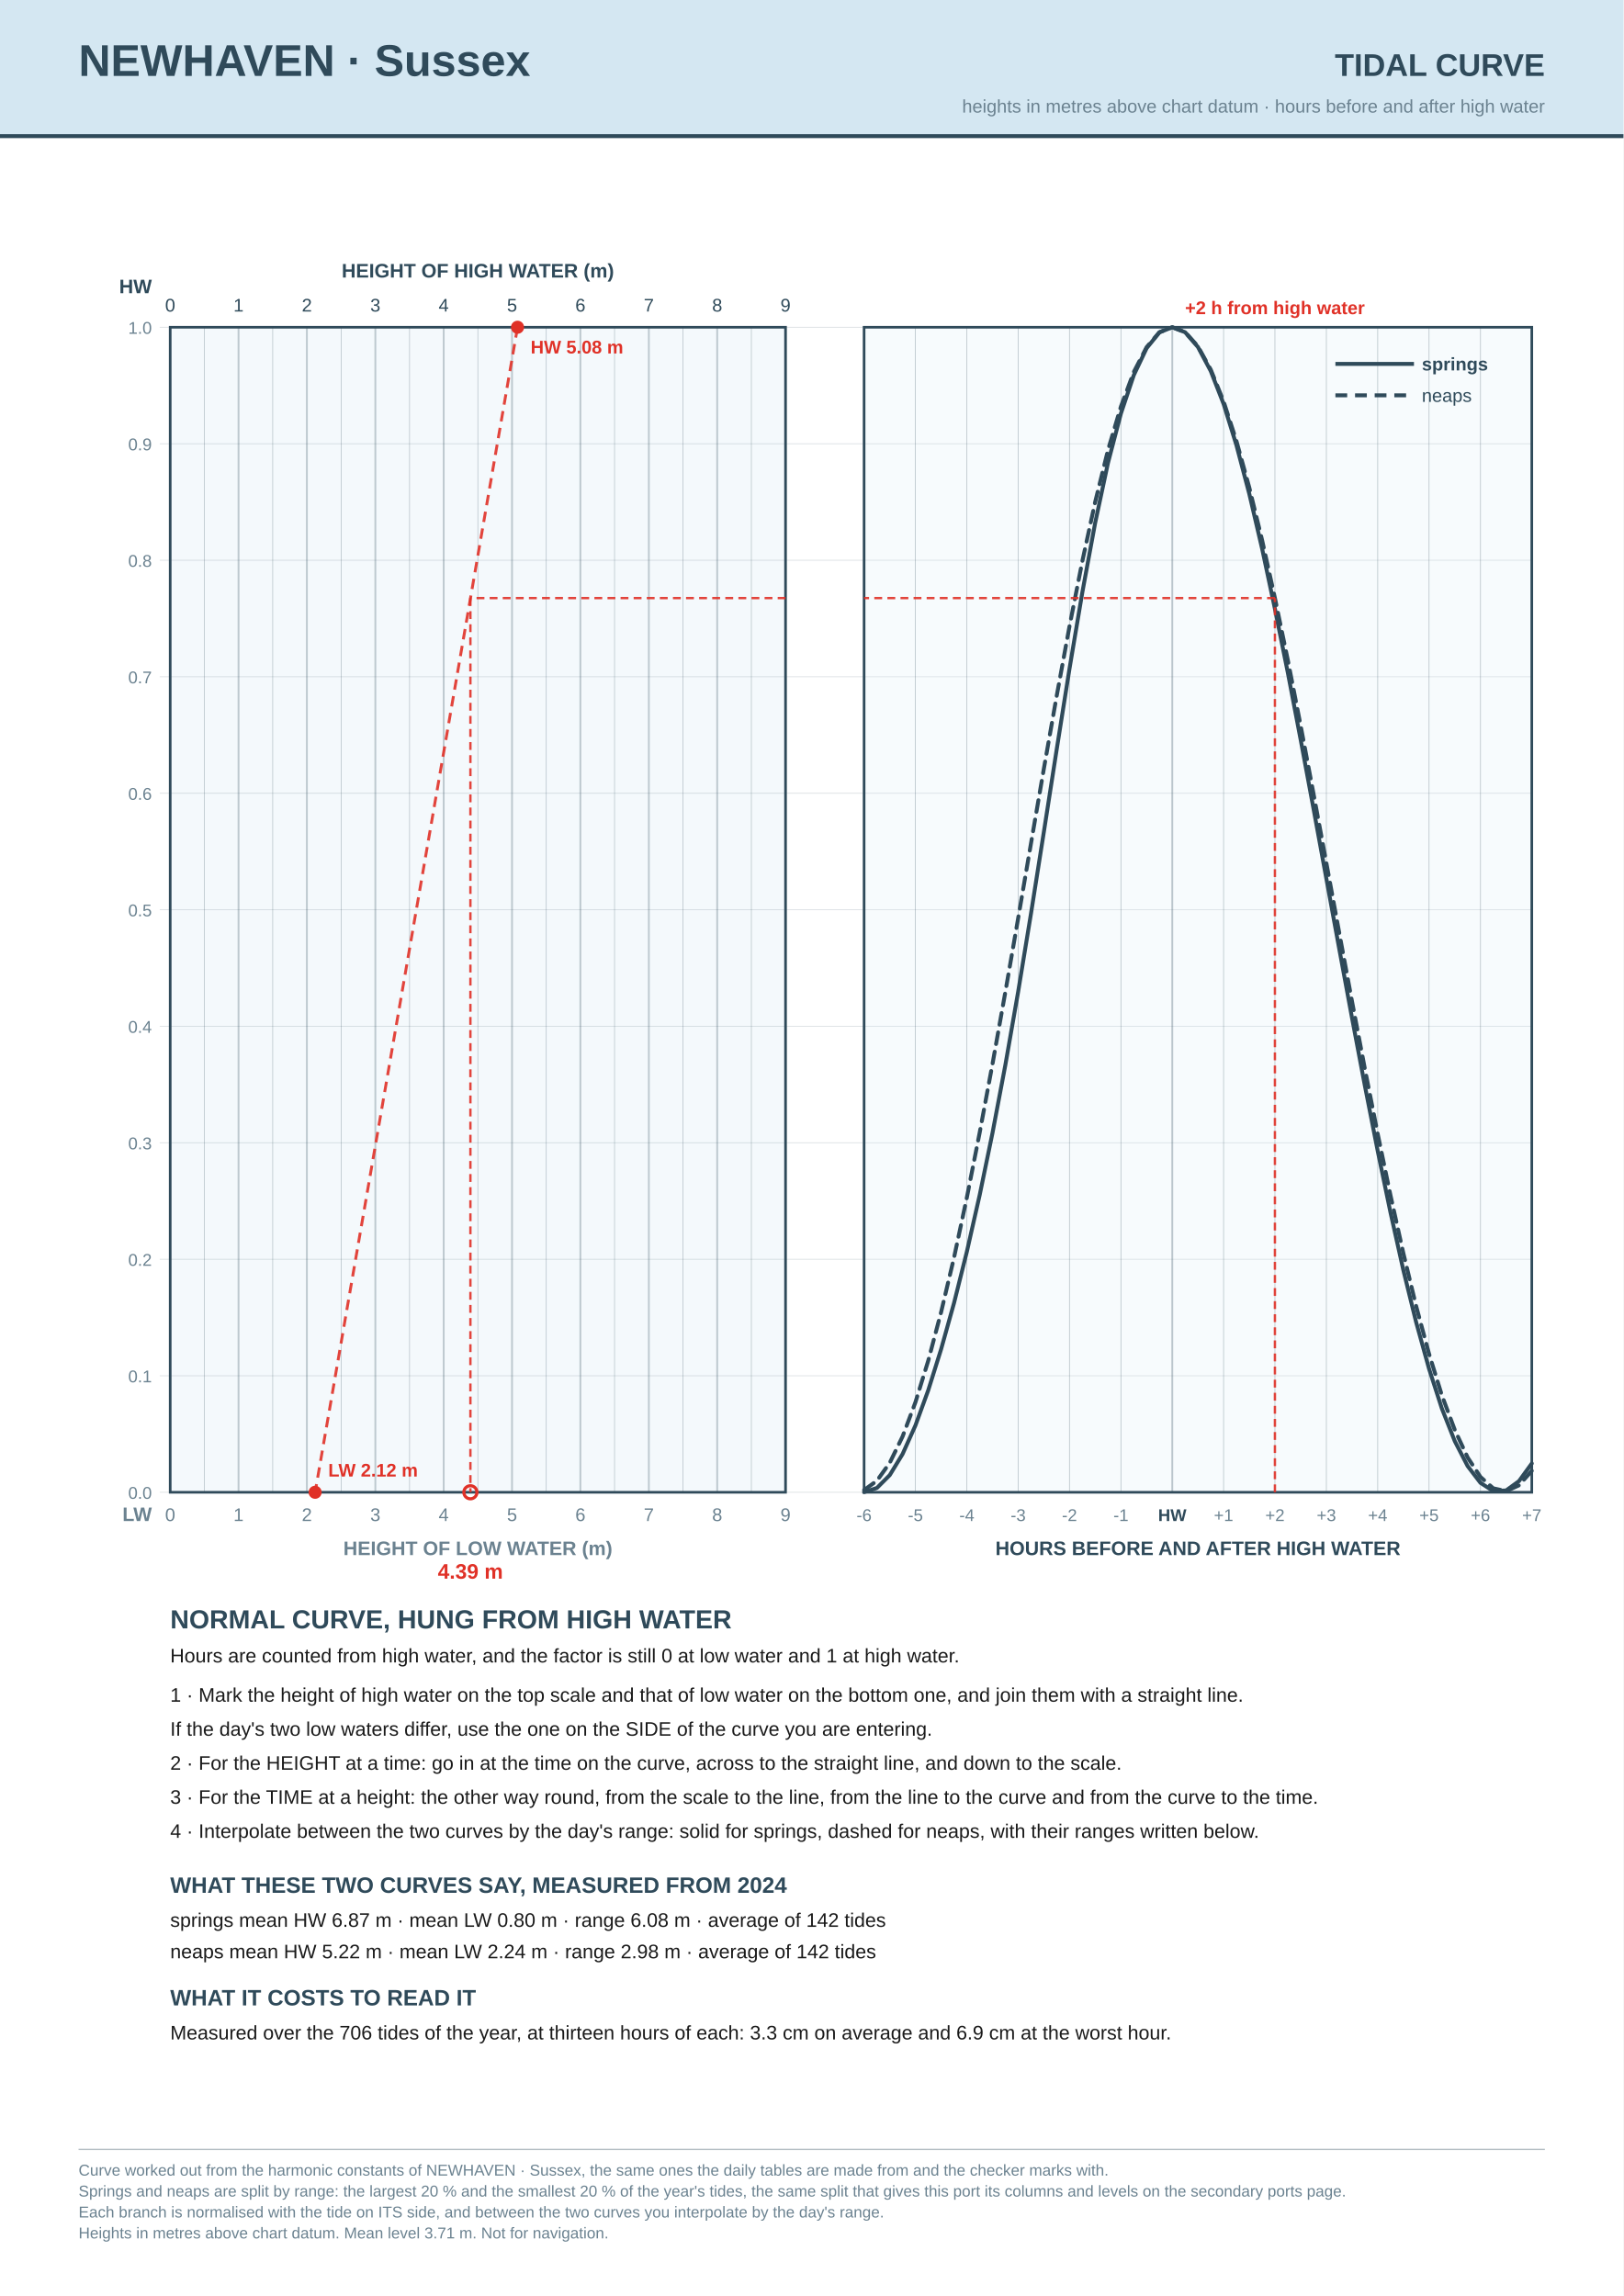
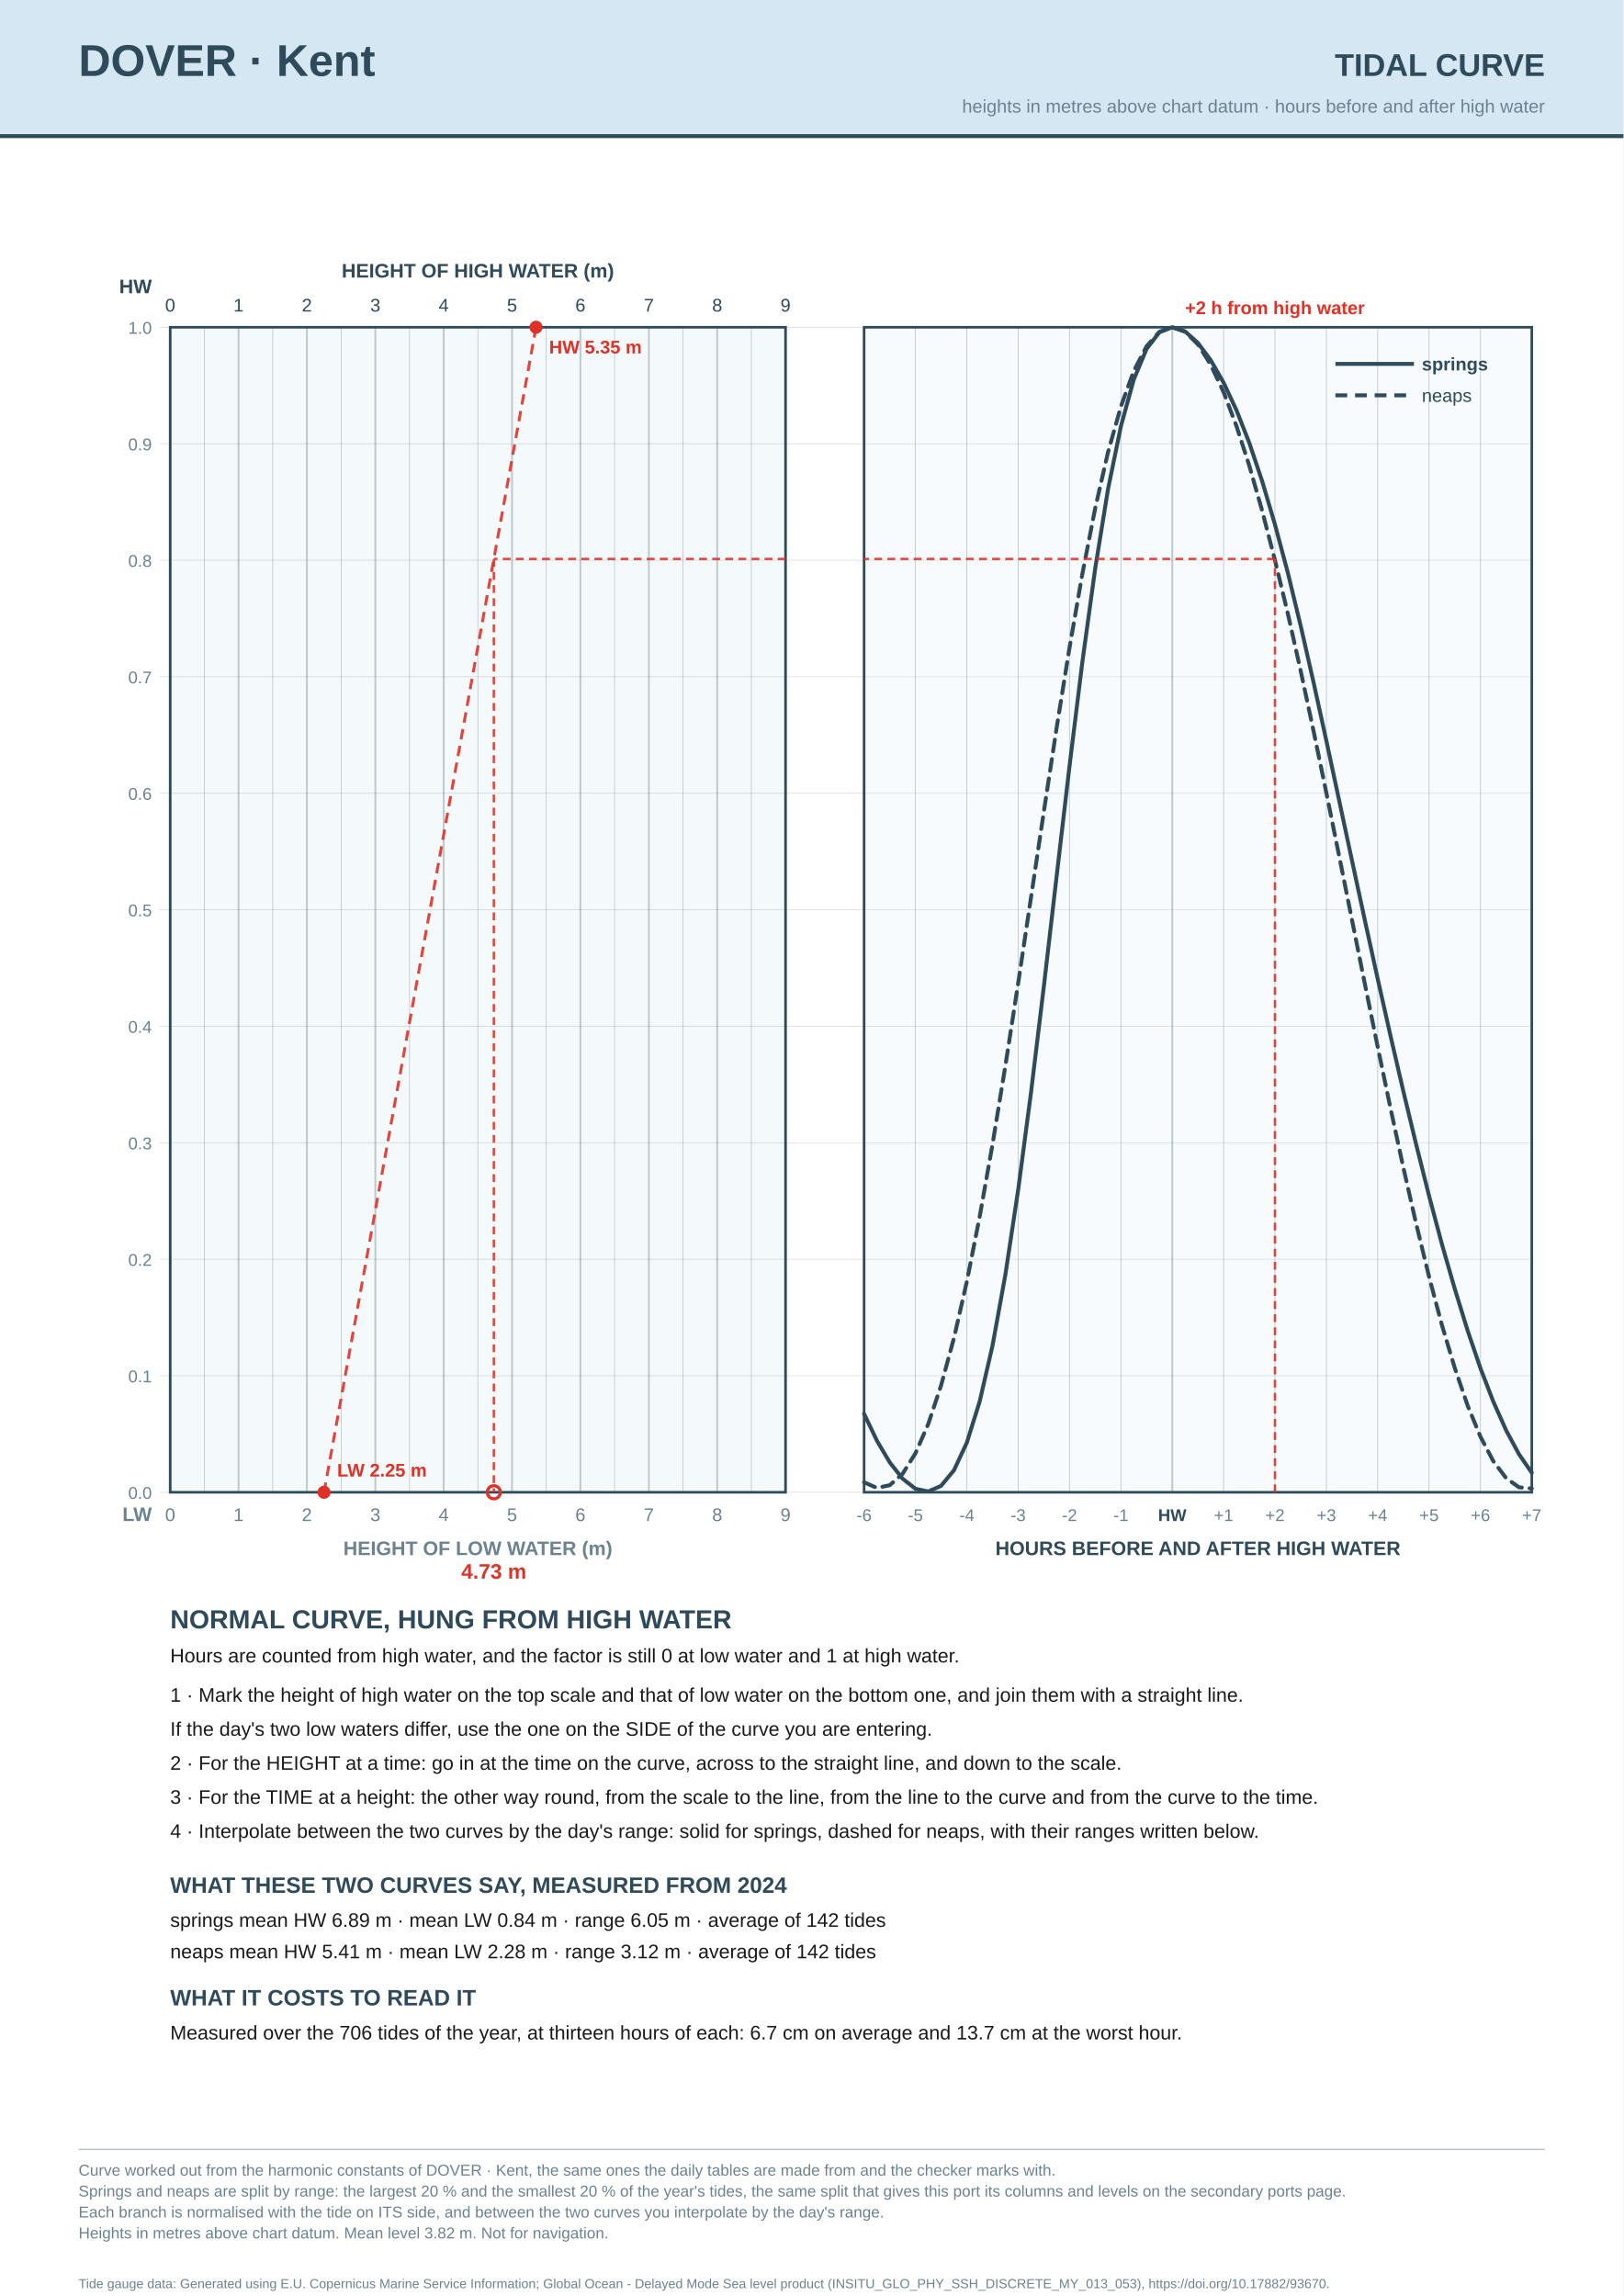
<svg xmlns="http://www.w3.org/2000/svg" width="1240" height="1754" viewBox="0 0 1240 1754">
  <rect x="0.0" y="0.0" width="1240.0" height="1754.0" fill="#FFFFFF" />
  <rect x="0.0" y="0.0" width="1240.0" height="104.0" fill="#D4E7F2" />
  <line x1="0.0" y1="104.0" x2="1240.0" y2="104.0" stroke="#2F4A5A" stroke-width="3.0" />
-   <text x="60.0" y="58.0" font-family="Arial" font-size="34" fill="#2F4A5A" font-weight="bold">NEWHAVEN · Sussex</text>
+   <text x="60.0" y="58.0" font-family="Arial" font-size="34" fill="#2F4A5A" font-weight="bold">DOVER · Kent</text>
  <text x="1180.0" y="58.0" font-family="Arial" font-size="24" fill="#2F4A5A" font-weight="bold" text-anchor="end">TIDAL CURVE</text>
  <text x="1180.0" y="86.0" font-family="Arial" font-size="14" fill="#6B8290" text-anchor="end">heights in metres above chart datum · hours before and after high water</text>
  <rect x="130.0" y="250.0" width="470.0" height="890.0" fill="#D4E7F2" opacity="0.25" />
  <line x1="130.0" y1="250.0" x2="130.0" y2="1140.0" stroke="#2F4A5A" stroke-width="1.4" opacity="0.28" />
  <text x="130.0" y="238.0" font-family="Arial" font-size="14" fill="#2F4A5A" text-anchor="middle">0</text>
  <text x="130.0" y="1162.0" font-family="Arial" font-size="14" fill="#6B8290" text-anchor="middle">0</text>
  <line x1="156.1" y1="250.0" x2="156.1" y2="1140.0" stroke="#2F4A5A" stroke-width="0.6" opacity="0.28" />
  <line x1="182.2" y1="250.0" x2="182.2" y2="1140.0" stroke="#2F4A5A" stroke-width="1.4" opacity="0.28" />
  <text x="182.2" y="238.0" font-family="Arial" font-size="14" fill="#2F4A5A" text-anchor="middle">1</text>
  <text x="182.2" y="1162.0" font-family="Arial" font-size="14" fill="#6B8290" text-anchor="middle">1</text>
  <line x1="208.3" y1="250.0" x2="208.3" y2="1140.0" stroke="#2F4A5A" stroke-width="0.6" opacity="0.28" />
  <line x1="234.4" y1="250.0" x2="234.4" y2="1140.0" stroke="#2F4A5A" stroke-width="1.4" opacity="0.28" />
  <text x="234.4" y="238.0" font-family="Arial" font-size="14" fill="#2F4A5A" text-anchor="middle">2</text>
  <text x="234.4" y="1162.0" font-family="Arial" font-size="14" fill="#6B8290" text-anchor="middle">2</text>
  <line x1="260.6" y1="250.0" x2="260.6" y2="1140.0" stroke="#2F4A5A" stroke-width="0.6" opacity="0.28" />
  <line x1="286.7" y1="250.0" x2="286.7" y2="1140.0" stroke="#2F4A5A" stroke-width="1.4" opacity="0.28" />
  <text x="286.7" y="238.0" font-family="Arial" font-size="14" fill="#2F4A5A" text-anchor="middle">3</text>
  <text x="286.7" y="1162.0" font-family="Arial" font-size="14" fill="#6B8290" text-anchor="middle">3</text>
  <line x1="312.8" y1="250.0" x2="312.8" y2="1140.0" stroke="#2F4A5A" stroke-width="0.6" opacity="0.28" />
  <line x1="338.9" y1="250.0" x2="338.9" y2="1140.0" stroke="#2F4A5A" stroke-width="1.4" opacity="0.28" />
  <text x="338.9" y="238.0" font-family="Arial" font-size="14" fill="#2F4A5A" text-anchor="middle">4</text>
  <text x="338.9" y="1162.0" font-family="Arial" font-size="14" fill="#6B8290" text-anchor="middle">4</text>
  <line x1="365.0" y1="250.0" x2="365.0" y2="1140.0" stroke="#2F4A5A" stroke-width="0.6" opacity="0.28" />
  <line x1="391.1" y1="250.0" x2="391.1" y2="1140.0" stroke="#2F4A5A" stroke-width="1.4" opacity="0.28" />
  <text x="391.1" y="238.0" font-family="Arial" font-size="14" fill="#2F4A5A" text-anchor="middle">5</text>
  <text x="391.1" y="1162.0" font-family="Arial" font-size="14" fill="#6B8290" text-anchor="middle">5</text>
  <line x1="417.2" y1="250.0" x2="417.2" y2="1140.0" stroke="#2F4A5A" stroke-width="0.6" opacity="0.28" />
  <line x1="443.3" y1="250.0" x2="443.3" y2="1140.0" stroke="#2F4A5A" stroke-width="1.4" opacity="0.28" />
  <text x="443.3" y="238.0" font-family="Arial" font-size="14" fill="#2F4A5A" text-anchor="middle">6</text>
  <text x="443.3" y="1162.0" font-family="Arial" font-size="14" fill="#6B8290" text-anchor="middle">6</text>
  <line x1="469.4" y1="250.0" x2="469.4" y2="1140.0" stroke="#2F4A5A" stroke-width="0.6" opacity="0.28" />
  <line x1="495.6" y1="250.0" x2="495.6" y2="1140.0" stroke="#2F4A5A" stroke-width="1.4" opacity="0.28" />
  <text x="495.6" y="238.0" font-family="Arial" font-size="14" fill="#2F4A5A" text-anchor="middle">7</text>
  <text x="495.6" y="1162.0" font-family="Arial" font-size="14" fill="#6B8290" text-anchor="middle">7</text>
  <line x1="521.7" y1="250.0" x2="521.7" y2="1140.0" stroke="#2F4A5A" stroke-width="0.6" opacity="0.28" />
  <line x1="547.8" y1="250.0" x2="547.8" y2="1140.0" stroke="#2F4A5A" stroke-width="1.4" opacity="0.28" />
  <text x="547.8" y="238.0" font-family="Arial" font-size="14" fill="#2F4A5A" text-anchor="middle">8</text>
  <text x="547.8" y="1162.0" font-family="Arial" font-size="14" fill="#6B8290" text-anchor="middle">8</text>
  <line x1="573.9" y1="250.0" x2="573.9" y2="1140.0" stroke="#2F4A5A" stroke-width="0.6" opacity="0.28" />
  <line x1="600.0" y1="250.0" x2="600.0" y2="1140.0" stroke="#2F4A5A" stroke-width="1.4" opacity="0.28" />
  <text x="600.0" y="238.0" font-family="Arial" font-size="14" fill="#2F4A5A" text-anchor="middle">9</text>
  <text x="600.0" y="1162.0" font-family="Arial" font-size="14" fill="#6B8290" text-anchor="middle">9</text>
  <text x="365.0" y="212.0" font-family="Arial" font-size="15" fill="#2F4A5A" font-weight="bold" text-anchor="middle">HEIGHT OF HIGH WATER (m)</text>
  <text x="365.0" y="1188.0" font-family="Arial" font-size="15" fill="#6B8290" font-weight="bold" text-anchor="middle">HEIGHT OF LOW WATER (m)</text>
  <rect x="130" y="250" width="470" height="890" fill="none" stroke="#2F4A5A" stroke-width="2" />
  <line x1="122.0" y1="1140.0" x2="1170.0" y2="1140.0" stroke="#2F4A5A" stroke-width="0.6" opacity="0.18" />
  <text x="116.0" y="1145.0" font-family="Arial" font-size="13" fill="#6B8290" text-anchor="end">0.0</text>
  <line x1="122.0" y1="1051.0" x2="1170.0" y2="1051.0" stroke="#2F4A5A" stroke-width="0.6" opacity="0.18" />
  <text x="116.0" y="1056.0" font-family="Arial" font-size="13" fill="#6B8290" text-anchor="end">0.1</text>
  <line x1="122.0" y1="962.0" x2="1170.0" y2="962.0" stroke="#2F4A5A" stroke-width="0.6" opacity="0.18" />
  <text x="116.0" y="967.0" font-family="Arial" font-size="13" fill="#6B8290" text-anchor="end">0.2</text>
  <line x1="122.0" y1="873.0" x2="1170.0" y2="873.0" stroke="#2F4A5A" stroke-width="0.6" opacity="0.18" />
  <text x="116.0" y="878.0" font-family="Arial" font-size="13" fill="#6B8290" text-anchor="end">0.3</text>
  <line x1="122.0" y1="784.0" x2="1170.0" y2="784.0" stroke="#2F4A5A" stroke-width="0.6" opacity="0.18" />
  <text x="116.0" y="789.0" font-family="Arial" font-size="13" fill="#6B8290" text-anchor="end">0.4</text>
  <line x1="122.0" y1="695.0" x2="1170.0" y2="695.0" stroke="#2F4A5A" stroke-width="0.6" opacity="0.18" />
  <text x="116.0" y="700.0" font-family="Arial" font-size="13" fill="#6B8290" text-anchor="end">0.5</text>
  <line x1="122.0" y1="606.0" x2="1170.0" y2="606.0" stroke="#2F4A5A" stroke-width="0.6" opacity="0.18" />
  <text x="116.0" y="611.0" font-family="Arial" font-size="13" fill="#6B8290" text-anchor="end">0.6</text>
  <line x1="122.0" y1="517.0" x2="1170.0" y2="517.0" stroke="#2F4A5A" stroke-width="0.6" opacity="0.18" />
  <text x="116.0" y="522.0" font-family="Arial" font-size="13" fill="#6B8290" text-anchor="end">0.7</text>
  <line x1="122.0" y1="428.0" x2="1170.0" y2="428.0" stroke="#2F4A5A" stroke-width="0.6" opacity="0.18" />
  <text x="116.0" y="433.0" font-family="Arial" font-size="13" fill="#6B8290" text-anchor="end">0.8</text>
  <line x1="122.0" y1="339.0" x2="1170.0" y2="339.0" stroke="#2F4A5A" stroke-width="0.6" opacity="0.18" />
  <text x="116.0" y="344.0" font-family="Arial" font-size="13" fill="#6B8290" text-anchor="end">0.9</text>
  <line x1="122.0" y1="250.0" x2="1170.0" y2="250.0" stroke="#2F4A5A" stroke-width="0.6" opacity="0.18" />
  <text x="116.0" y="255.0" font-family="Arial" font-size="13" fill="#6B8290" text-anchor="end">1.0</text>
  <text x="116.0" y="224.0" font-family="Arial" font-size="15" fill="#2F4A5A" font-weight="bold" text-anchor="end">HW</text>
  <text x="116.0" y="1162.0" font-family="Arial" font-size="15" fill="#6B8290" font-weight="bold" text-anchor="end">LW</text>
  <rect x="660.0" y="250.0" width="510.0" height="890.0" fill="#D4E7F2" opacity="0.18" />
  <line x1="660.0" y1="250.0" x2="660.0" y2="1140.0" stroke="#2F4A5A" stroke-width="0.6" opacity="0.30" />
  <text x="660.0" y="1162.0" font-family="Arial" font-size="13" fill="#6B8290" text-anchor="middle">-6</text>
  <line x1="699.2" y1="250.0" x2="699.2" y2="1140.0" stroke="#2F4A5A" stroke-width="0.6" opacity="0.30" />
  <text x="699.2" y="1162.0" font-family="Arial" font-size="13" fill="#6B8290" text-anchor="middle">-5</text>
  <line x1="738.5" y1="250.0" x2="738.5" y2="1140.0" stroke="#2F4A5A" stroke-width="0.6" opacity="0.30" />
  <text x="738.5" y="1162.0" font-family="Arial" font-size="13" fill="#6B8290" text-anchor="middle">-4</text>
  <line x1="777.7" y1="250.0" x2="777.7" y2="1140.0" stroke="#2F4A5A" stroke-width="0.6" opacity="0.30" />
  <text x="777.7" y="1162.0" font-family="Arial" font-size="13" fill="#6B8290" text-anchor="middle">-3</text>
  <line x1="816.9" y1="250.0" x2="816.9" y2="1140.0" stroke="#2F4A5A" stroke-width="0.6" opacity="0.30" />
  <text x="816.9" y="1162.0" font-family="Arial" font-size="13" fill="#6B8290" text-anchor="middle">-2</text>
  <line x1="856.2" y1="250.0" x2="856.2" y2="1140.0" stroke="#2F4A5A" stroke-width="0.6" opacity="0.30" />
  <text x="856.2" y="1162.0" font-family="Arial" font-size="13" fill="#6B8290" text-anchor="middle">-1</text>
  <line x1="895.4" y1="250.0" x2="895.4" y2="1140.0" stroke="#2F4A5A" stroke-width="1.4" opacity="0.30" />
  <text x="895.4" y="1162.0" font-family="Arial" font-size="13" fill="#2F4A5A" font-weight="bold" text-anchor="middle">HW</text>
  <line x1="934.6" y1="250.0" x2="934.6" y2="1140.0" stroke="#2F4A5A" stroke-width="0.6" opacity="0.30" />
  <text x="934.6" y="1162.0" font-family="Arial" font-size="13" fill="#6B8290" text-anchor="middle">+1</text>
  <line x1="973.8" y1="250.0" x2="973.8" y2="1140.0" stroke="#2F4A5A" stroke-width="0.6" opacity="0.30" />
  <text x="973.8" y="1162.0" font-family="Arial" font-size="13" fill="#6B8290" text-anchor="middle">+2</text>
  <line x1="1013.1" y1="250.0" x2="1013.1" y2="1140.0" stroke="#2F4A5A" stroke-width="0.6" opacity="0.30" />
  <text x="1013.1" y="1162.0" font-family="Arial" font-size="13" fill="#6B8290" text-anchor="middle">+3</text>
  <line x1="1052.3" y1="250.0" x2="1052.3" y2="1140.0" stroke="#2F4A5A" stroke-width="0.6" opacity="0.30" />
  <text x="1052.3" y="1162.0" font-family="Arial" font-size="13" fill="#6B8290" text-anchor="middle">+4</text>
  <line x1="1091.5" y1="250.0" x2="1091.5" y2="1140.0" stroke="#2F4A5A" stroke-width="0.6" opacity="0.30" />
  <text x="1091.5" y="1162.0" font-family="Arial" font-size="13" fill="#6B8290" text-anchor="middle">+5</text>
  <line x1="1130.8" y1="250.0" x2="1130.8" y2="1140.0" stroke="#2F4A5A" stroke-width="0.6" opacity="0.30" />
  <text x="1130.8" y="1162.0" font-family="Arial" font-size="13" fill="#6B8290" text-anchor="middle">+6</text>
  <line x1="1170.0" y1="250.0" x2="1170.0" y2="1140.0" stroke="#2F4A5A" stroke-width="0.6" opacity="0.30" />
  <text x="1170.0" y="1162.0" font-family="Arial" font-size="13" fill="#6B8290" text-anchor="middle">+7</text>
  <text x="915.0" y="1188.0" font-family="Arial" font-size="15" fill="#2F4A5A" font-weight="bold" text-anchor="middle">HOURS BEFORE AND AFTER HIGH WATER</text>
-   <polyline points="660.0,1139.9 669.8,1136.7 679.6,1126.9 689.4,1110.8 699.2,1089.0 709.0,1062.1 718.8,1030.8 728.7,995.4 738.5,956.2 748.3,912.9 758.1,865.4 767.9,813.6 777.7,757.5 787.5,697.8 797.3,635.6 807.1,572.6 816.9,510.8 826.7,452.5 836.5,399.5 846.3,353.6 856.2,315.8 866.0,286.6 875.8,266.0 885.6,253.9 895.4,250.0 905.2,253.8 915.0,265.1 924.8,283.5 934.6,308.6 944.4,340.1 954.2,377.2 964.0,419.1 973.8,465.1 983.7,514.1 993.5,565.3 1003.3,617.9 1013.1,671.3 1022.9,724.7 1032.7,777.7 1042.5,829.4 1052.3,879.2 1062.1,926.4 1071.9,970.3 1081.7,1010.2 1091.5,1045.6 1101.3,1076.0 1111.2,1101.0 1121.0,1120.0 1130.8,1132.8 1140.6,1139.1 1150.4,1138.6 1160.2,1131.5 1170.0,1118.0" fill="none" stroke="#2F4A5A" stroke-width="3" stroke-linecap="round" stroke-linejoin="round" />
-   <polyline points="660.0,1138.3 669.8,1131.2 679.6,1117.5 689.4,1097.4 699.2,1071.3 709.0,1039.5 718.8,1002.5 728.7,960.7 738.5,914.8 748.3,865.2 758.1,812.7 767.9,757.8 777.7,701.4 787.5,644.2 797.3,587.3 807.1,531.7 816.9,478.4 826.7,428.7 836.5,383.5 846.3,343.8 856.2,310.5 866.0,284.2 875.8,265.2 885.6,253.8 895.4,250.0 905.2,253.7 915.0,264.6 924.8,282.4 934.6,306.7 944.4,336.9 954.2,372.4 964.0,412.6 973.8,456.9 983.7,504.5 993.5,554.6 1003.3,606.5 1013.1,659.3 1022.9,712.5 1032.7,765.1 1042.5,816.5 1052.3,866.2 1062.1,913.3 1071.9,957.4 1081.7,997.9 1091.5,1034.2 1101.3,1065.9 1111.2,1092.4 1121.0,1113.4 1130.8,1128.3 1140.6,1137.0 1150.4,1139.1 1160.2,1134.7 1170.0,1123.6" fill="none" stroke="#2F4A5A" stroke-width="3" stroke-linecap="round" stroke-linejoin="round" stroke-dasharray="9 6" />
+   <polyline points="660.0,1080.1 669.8,1100.6 679.6,1117.2 689.4,1129.6 699.2,1137.3 709.0,1139.4 718.8,1135.1 728.7,1123.1 738.5,1102.0 748.3,1070.6 758.1,1028.0 767.9,973.9 777.7,908.9 787.5,834.6 797.3,753.6 807.1,669.1 816.9,585.3 826.7,505.9 836.5,434.5 846.3,373.8 856.2,325.5 866.0,289.9 875.8,266.5 885.6,253.8 895.4,250.0 905.2,253.2 915.0,262.0 924.8,275.2 934.6,292.3 944.4,313.3 954.2,338.3 964.0,367.4 973.8,400.6 983.7,437.7 993.5,478.2 1003.3,521.3 1013.1,566.0 1022.9,611.7 1032.7,657.6 1042.5,703.1 1052.3,747.8 1062.1,791.4 1071.9,833.7 1081.7,874.4 1091.5,913.4 1101.3,950.3 1111.2,984.7 1121.0,1016.5 1130.8,1045.3 1140.6,1070.7 1150.4,1092.7 1160.2,1110.9 1170.0,1125.1" fill="none" stroke="#2F4A5A" stroke-width="3" stroke-linecap="round" stroke-linejoin="round" />
+   <polyline points="660.0,1132.4 669.8,1136.7 679.6,1134.6 689.4,1125.9 699.2,1110.3 709.0,1087.9 718.8,1058.4 728.7,1022.0 738.5,978.9 748.3,929.4 758.1,874.2 767.9,814.3 777.7,751.0 787.5,685.6 797.3,620.0 807.1,555.8 816.9,494.8 826.7,438.5 836.5,388.4 846.3,345.5 856.2,310.4 866.0,283.4 875.8,264.5 885.6,253.5 895.4,250.0 905.2,253.4 915.0,263.1 924.8,278.7 934.6,299.6 944.4,325.4 954.2,355.7 964.0,390.0 973.8,427.9 983.7,468.9 993.5,512.6 1003.3,558.4 1013.1,605.8 1022.9,654.2 1032.7,703.0 1042.5,751.7 1052.3,799.8 1062.1,846.7 1071.9,892.0 1081.7,935.0 1091.5,975.2 1101.3,1012.1 1111.2,1045.1 1121.0,1073.8 1130.8,1097.6 1140.6,1116.2 1150.4,1129.2 1160.2,1136.2 1170.0,1137.1" fill="none" stroke="#2F4A5A" stroke-width="3" stroke-linecap="round" stroke-linejoin="round" stroke-dasharray="9 6" />
  <rect x="660" y="250" width="510" height="890" fill="none" stroke="#2F4A5A" stroke-width="2" />
  <line x1="1020.0" y1="278.0" x2="1080.0" y2="278.0" stroke="#2F4A5A" stroke-width="3.0" />
  <text x="1086.0" y="283.0" font-family="Arial" font-size="14" fill="#2F4A5A" font-weight="bold">springs</text>
  <line x1="1020.0" y1="302.0" x2="1080.0" y2="302.0" stroke="#2F4A5A" stroke-width="3.0" stroke-dasharray="9 6" />
  <text x="1086.0" y="307.0" font-family="Arial" font-size="14" fill="#2F4A5A">neaps</text>
-   <line x1="395.3" y1="250.0" x2="240.7" y2="1140.0" stroke="#E03127" stroke-width="2.2" opacity="0.90" stroke-dasharray="8 5" />
-   <circle cx="395.3" cy="250.0" r="5" fill="#E03127" />
-   <circle cx="240.7" cy="1140.0" r="5" fill="#E03127" />
-   <line x1="973.8" y1="456.9" x2="660.0" y2="456.9" stroke="#E03127" stroke-width="1.8" opacity="0.90" stroke-dasharray="6 4" />
-   <line x1="600.0" y1="456.9" x2="359.3" y2="456.9" stroke="#E03127" stroke-width="1.8" opacity="0.90" stroke-dasharray="6 4" />
-   <line x1="973.8" y1="1140.0" x2="973.8" y2="456.9" stroke="#E03127" stroke-width="1.8" opacity="0.90" stroke-dasharray="6 4" />
-   <line x1="359.3" y1="456.9" x2="359.3" y2="1140.0" stroke="#E03127" stroke-width="1.8" opacity="0.90" stroke-dasharray="6 4" />
-   <circle cx="359.3" cy="1140.0" r="5" fill="none" stroke="#E03127" stroke-width="2.4" />
-   <text x="405.3" y="270.0" font-family="Arial" font-size="14" fill="#E03127" font-weight="bold">HW 5.08 m</text>
-   <text x="250.7" y="1128.0" font-family="Arial" font-size="14" fill="#E03127" font-weight="bold">LW 2.12 m</text>
-   <text x="359.3" y="1206.0" font-family="Arial" font-size="16" fill="#E03127" font-weight="bold" text-anchor="middle">4.39 m</text>
+   <line x1="409.4" y1="250.0" x2="247.5" y2="1140.0" stroke="#E03127" stroke-width="2.2" opacity="0.90" stroke-dasharray="8 5" />
+   <circle cx="409.4" cy="250.0" r="5" fill="#E03127" />
+   <circle cx="247.5" cy="1140.0" r="5" fill="#E03127" />
+   <line x1="973.8" y1="427.0" x2="660.0" y2="427.0" stroke="#E03127" stroke-width="1.8" opacity="0.90" stroke-dasharray="6 4" />
+   <line x1="600.0" y1="427.0" x2="377.2" y2="427.0" stroke="#E03127" stroke-width="1.8" opacity="0.90" stroke-dasharray="6 4" />
+   <line x1="973.8" y1="1140.0" x2="973.8" y2="427.0" stroke="#E03127" stroke-width="1.8" opacity="0.90" stroke-dasharray="6 4" />
+   <line x1="377.2" y1="427.0" x2="377.2" y2="1140.0" stroke="#E03127" stroke-width="1.8" opacity="0.90" stroke-dasharray="6 4" />
+   <circle cx="377.2" cy="1140.0" r="5" fill="none" stroke="#E03127" stroke-width="2.4" />
+   <text x="419.4" y="270.0" font-family="Arial" font-size="14" fill="#E03127" font-weight="bold">HW 5.35 m</text>
+   <text x="257.5" y="1128.0" font-family="Arial" font-size="14" fill="#E03127" font-weight="bold">LW 2.25 m</text>
+   <text x="377.2" y="1206.0" font-family="Arial" font-size="16" fill="#E03127" font-weight="bold" text-anchor="middle">4.73 m</text>
  <text x="973.8" y="240.0" font-family="Arial" font-size="14" fill="#E03127" font-weight="bold" text-anchor="middle">+2 h from high water</text>
  <text x="130.0" y="1244.0" font-family="Arial" font-size="20" fill="#2F4A5A" font-weight="bold">NORMAL CURVE, HUNG FROM HIGH WATER</text>
  <text x="130.0" y="1270.0" font-family="Arial" font-size="15" fill="#1A1A1A">Hours are counted from high water, and the factor is still 0 at low water and 1 at high water.</text>
  <text x="130.0" y="1300.0" font-family="Arial" font-size="15" fill="#1A1A1A">1 · Mark the height of high water on the top scale and that of low water on the bottom one, and join them with a straight line.</text>
  <text x="130.0" y="1326.0" font-family="Arial" font-size="15" fill="#1A1A1A">     If the day's two low waters differ, use the one on the SIDE of the curve you are entering.</text>
  <text x="130.0" y="1352.0" font-family="Arial" font-size="15" fill="#1A1A1A">2 · For the HEIGHT at a time: go in at the time on the curve, across to the straight line, and down to the scale.</text>
  <text x="130.0" y="1378.0" font-family="Arial" font-size="15" fill="#1A1A1A">3 · For the TIME at a height: the other way round, from the scale to the line, from the line to the curve and from the curve to the time.</text>
  <text x="130.0" y="1404.0" font-family="Arial" font-size="15" fill="#1A1A1A">4 · Interpolate between the two curves by the day's range: solid for springs, dashed for neaps, with their ranges written below.</text>
  <text x="130.0" y="1446.0" font-family="Arial" font-size="17" fill="#2F4A5A" font-weight="bold">WHAT THESE TWO CURVES SAY, MEASURED FROM 2024</text>
-   <text x="130.0" y="1472.0" font-family="Arial" font-size="15" fill="#1A1A1A">springs  mean HW 6.87 m · mean LW 0.80 m · range 6.08 m · average of 142 tides</text>
-   <text x="130.0" y="1496.0" font-family="Arial" font-size="15" fill="#1A1A1A">neaps    mean HW 5.22 m · mean LW 2.24 m · range 2.98 m · average of 142 tides</text>
+   <text x="130.0" y="1472.0" font-family="Arial" font-size="15" fill="#1A1A1A">springs  mean HW 6.89 m · mean LW 0.84 m · range 6.05 m · average of 142 tides</text>
+   <text x="130.0" y="1496.0" font-family="Arial" font-size="15" fill="#1A1A1A">neaps    mean HW 5.41 m · mean LW 2.28 m · range 3.12 m · average of 142 tides</text>
  <text x="130.0" y="1532.0" font-family="Arial" font-size="17" fill="#2F4A5A" font-weight="bold">WHAT IT COSTS TO READ IT</text>
-   <text x="130.0" y="1558.0" font-family="Arial" font-size="15" fill="#1A1A1A">Measured over the 706 tides of the year, at thirteen hours of each: 3.3 cm on average and 6.9 cm at the worst hour.</text>
+   <text x="130.0" y="1558.0" font-family="Arial" font-size="15" fill="#1A1A1A">Measured over the 706 tides of the year, at thirteen hours of each: 6.7 cm on average and 13.7 cm at the worst hour.</text>
  <line x1="60.0" y1="1642.0" x2="1180.0" y2="1642.0" stroke="#2F4A5A" stroke-width="1.0" opacity="0.35" />
-   <text x="60.0" y="1662.0" font-family="Arial" font-size="12" fill="#6B8290">Curve worked out from the harmonic constants of NEWHAVEN · Sussex, the same ones the daily tables are made from and the checker marks with.</text>
+   <text x="60.0" y="1662.0" font-family="Arial" font-size="12" fill="#6B8290">Curve worked out from the harmonic constants of DOVER · Kent, the same ones the daily tables are made from and the checker marks with.</text>
  <text x="60.0" y="1678.0" font-family="Arial" font-size="12" fill="#6B8290">Springs and neaps are split by range: the largest 20 % and the smallest 20 % of the year's tides, the same split that gives this port its columns and levels on the secondary ports page.</text>
  <text x="60.0" y="1694.0" font-family="Arial" font-size="12" fill="#6B8290">Each branch is normalised with the tide on ITS side, and between the two curves you interpolate by the day's range.</text>
-   <text x="60.0" y="1710.0" font-family="Arial" font-size="12" fill="#6B8290">Heights in metres above chart datum. Mean level 3.71 m. Not for navigation.</text>
+   <text x="60.0" y="1710.0" font-family="Arial" font-size="12" fill="#6B8290">Heights in metres above chart datum. Mean level 3.82 m. Not for navigation.</text>
+   <text x="60.0" y="1748.0" font-family="Arial" font-size="10" fill="#6B8290" data-fuente-pie="1">Tide gauge data: Generated using E.U. Copernicus Marine Service Information; Global Ocean - Delayed Mode Sea level product (INSITU_GLO_PHY_SSH_DISCRETE_MY_013_053), https://doi.org/10.17882/93670.</text>
</svg>
